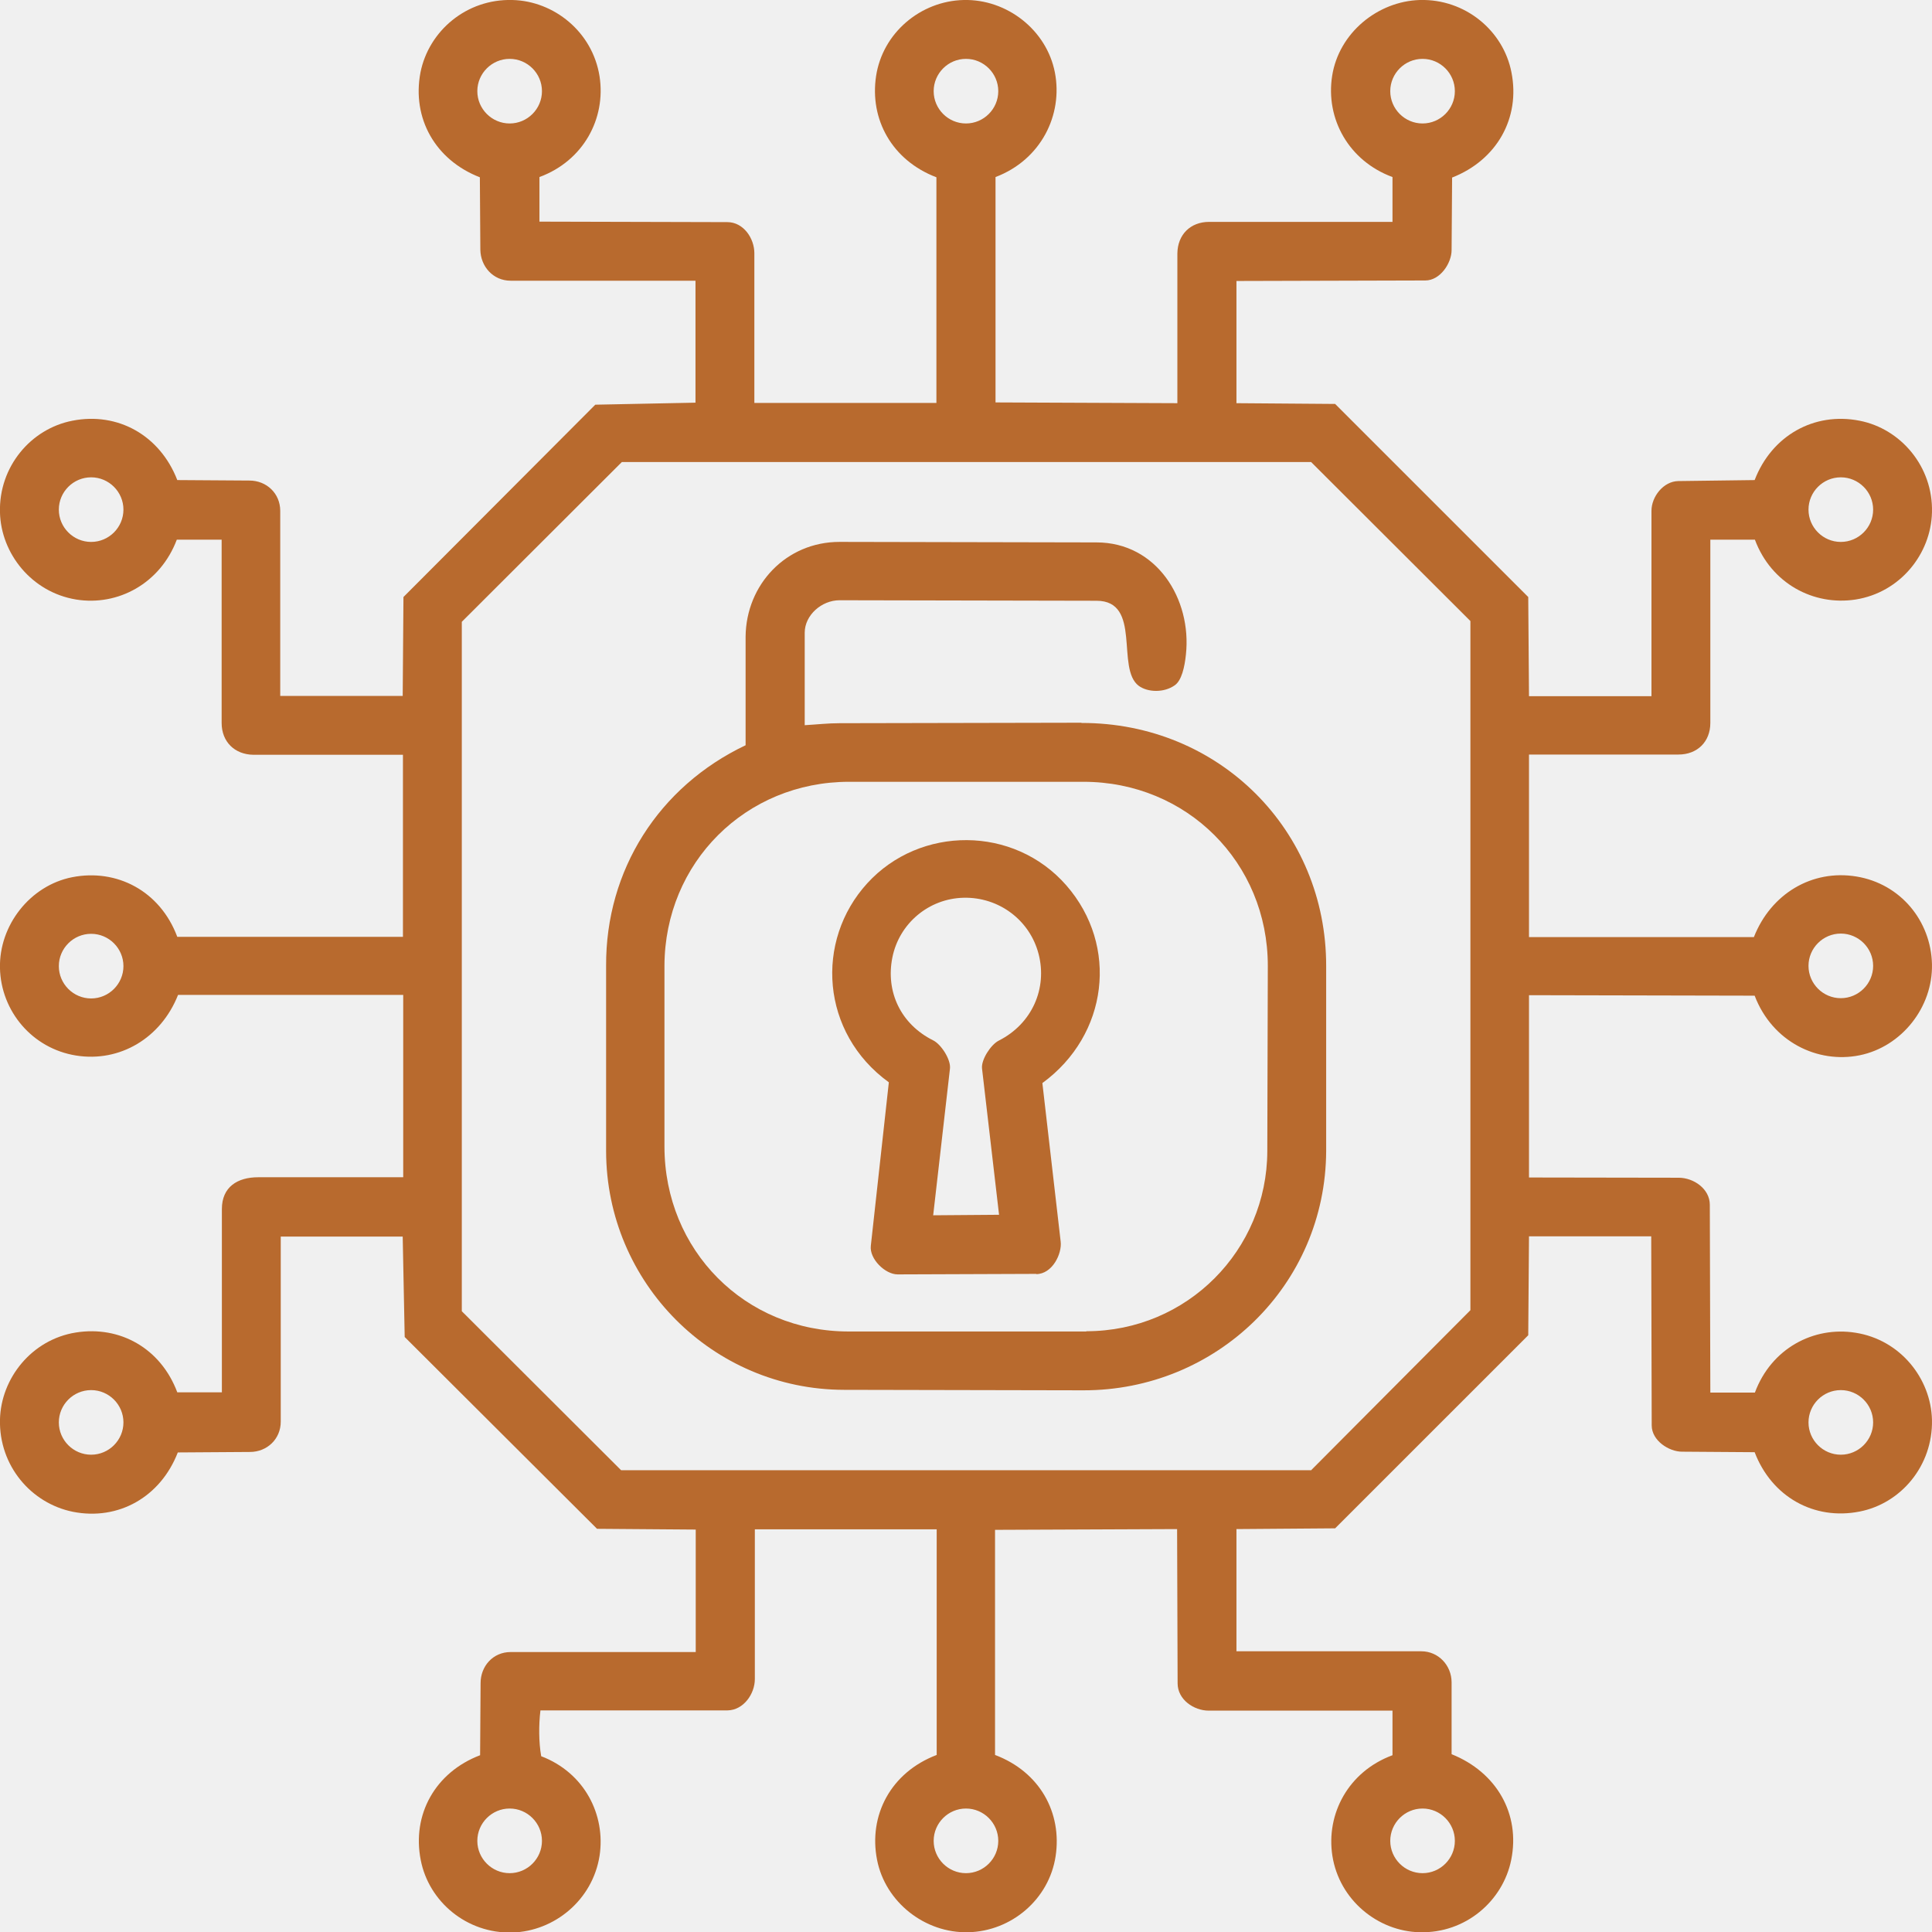
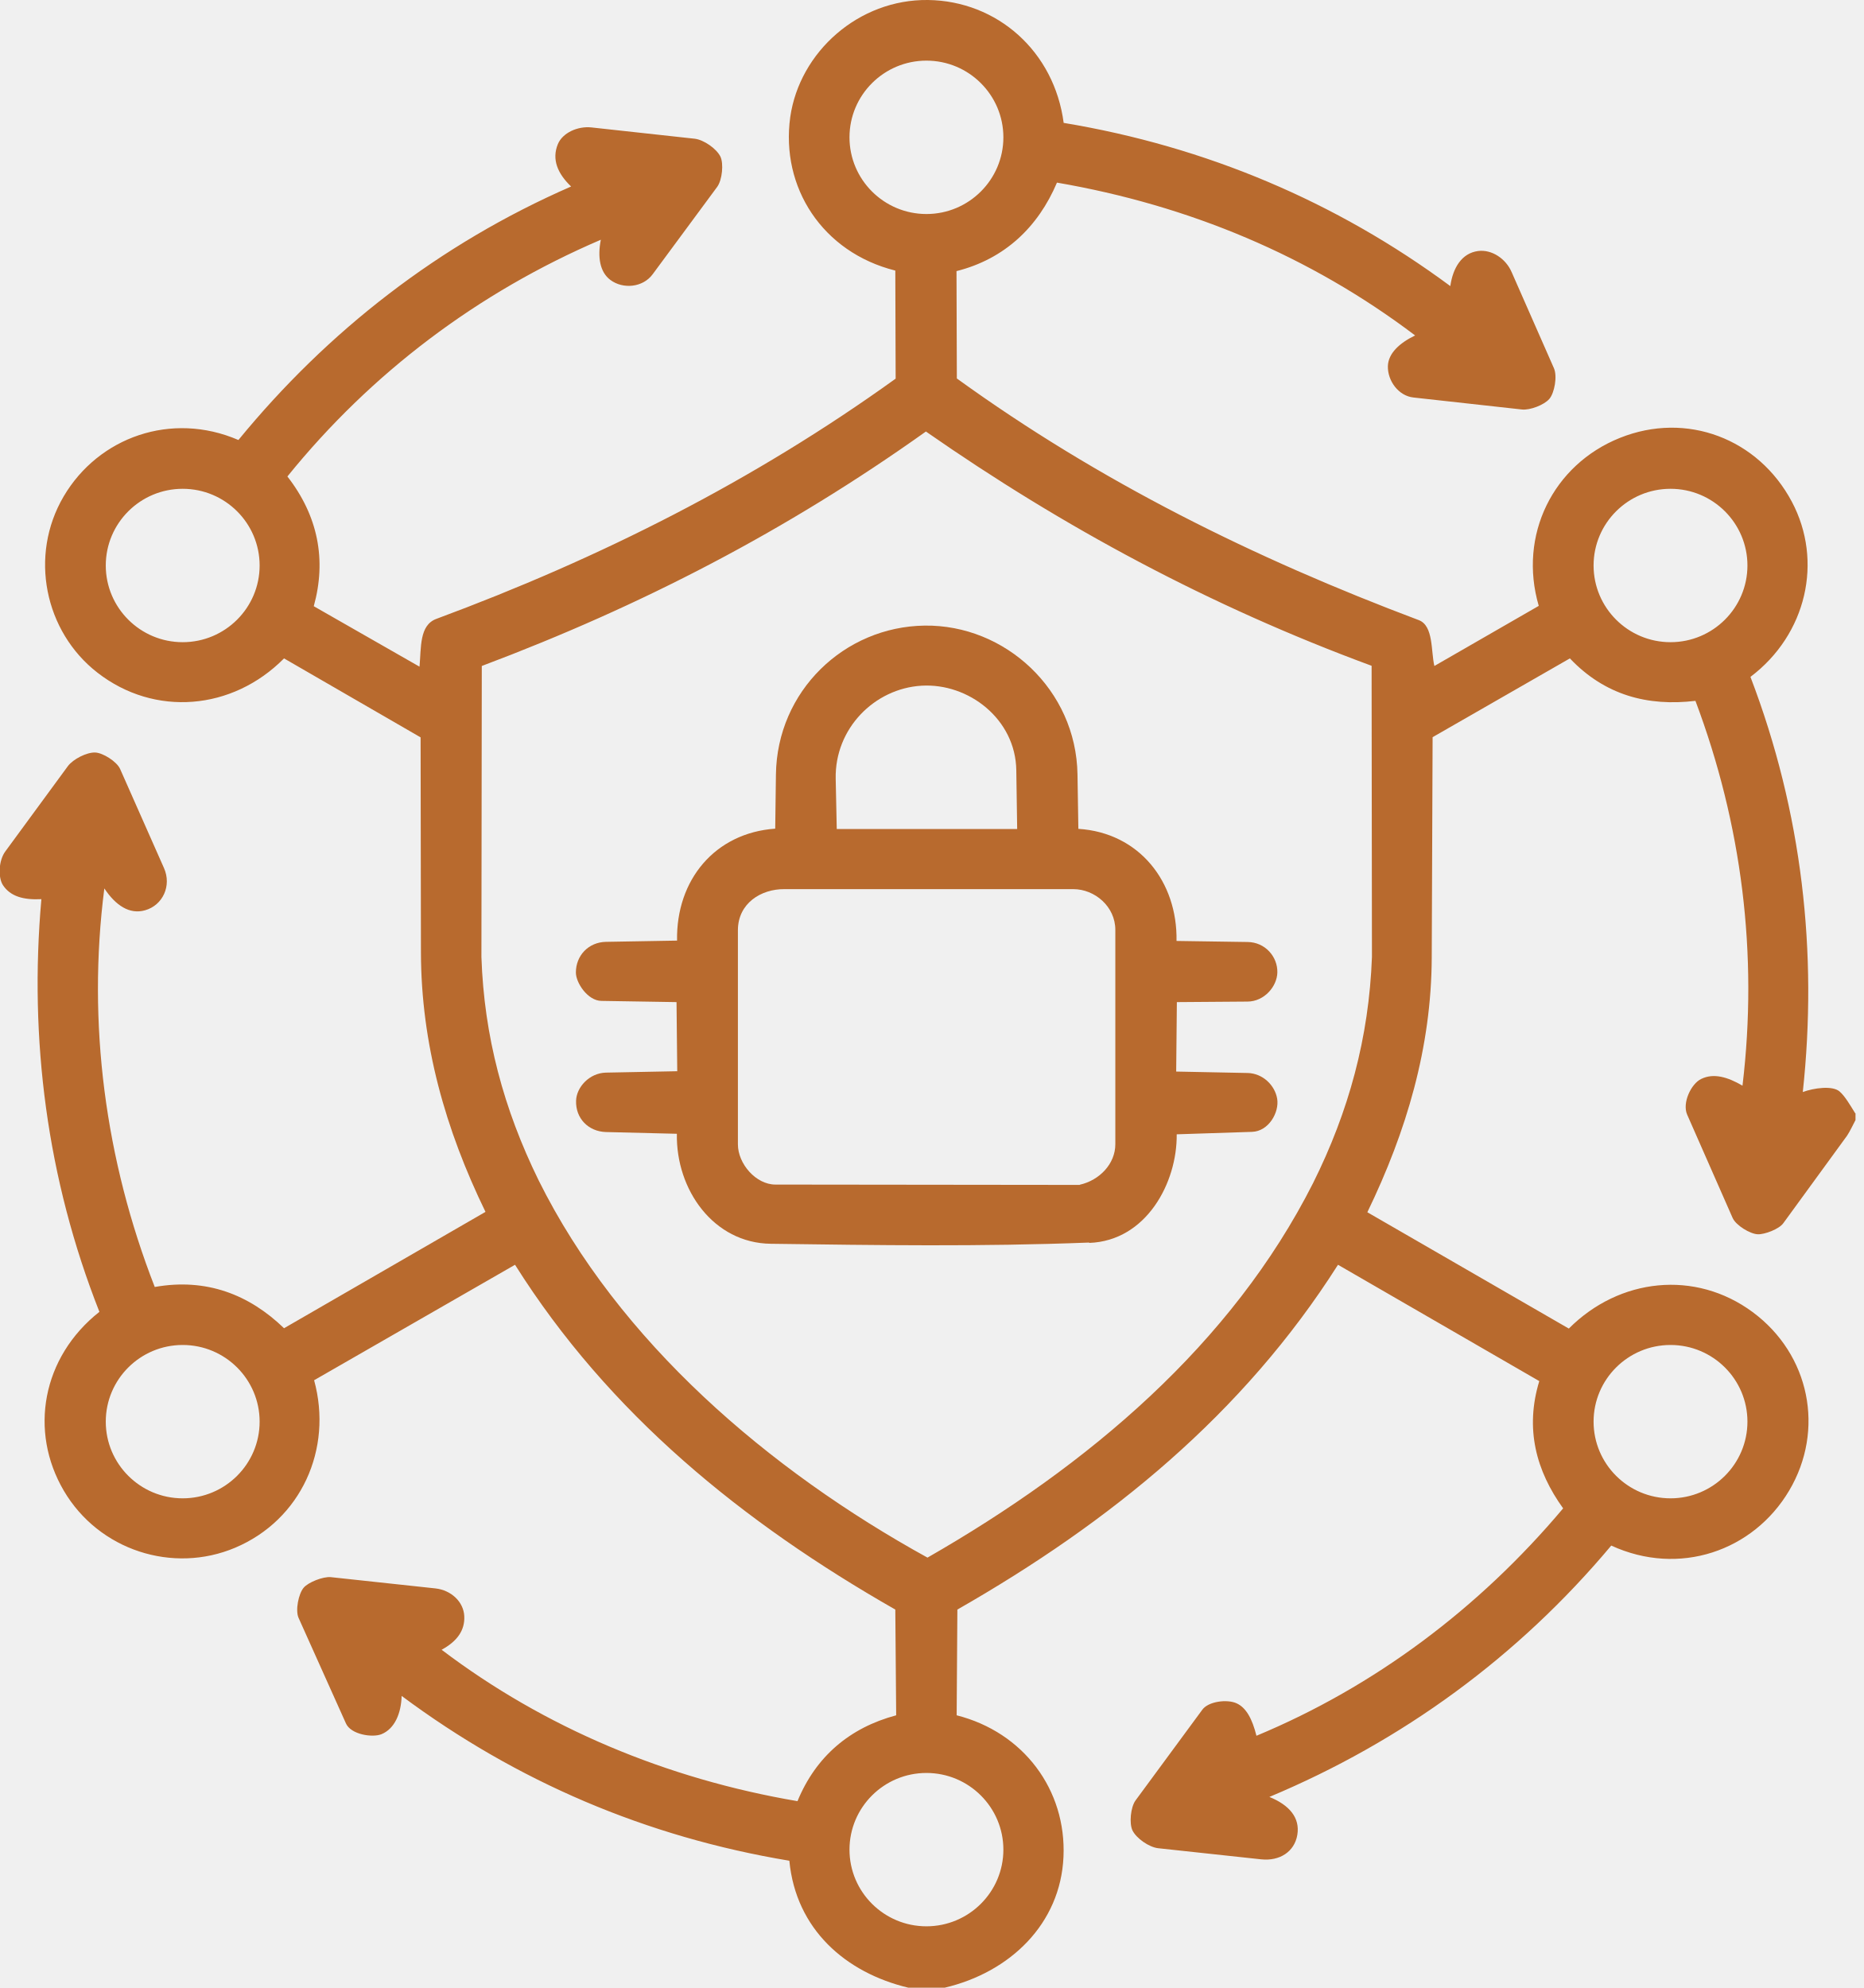
- <svg xmlns="http://www.w3.org/2000/svg" width="64" height="64" viewBox="0 0 64 64" fill="none">
-   <g clip-path="url(#clip0_79_14375)">
-     <path d="M48.086 58.11C49.58 58.708 50.368 60.093 50.061 61.611C49.787 62.971 48.551 64.05 47.024 64.008C45.647 63.975 44.369 62.947 44.137 61.478C43.921 60.085 44.668 58.683 46.128 58.144V56.667H40.039C39.549 56.667 39.01 56.302 39.01 55.763L38.993 50.653L32.962 50.678V58.135C34.455 58.699 35.185 60.06 34.969 61.487C34.754 62.913 33.509 63.975 32.074 64.008C30.639 64.042 29.328 63.013 29.054 61.611C28.764 60.143 29.502 58.716 31.029 58.135V50.661H25.005V55.622C25.005 56.111 24.632 56.65 24.101 56.659H17.903C17.845 57.132 17.845 57.712 17.928 58.177C19.363 58.724 20.069 60.118 19.861 61.478C19.629 62.947 18.36 63.975 16.974 64.017C15.456 64.058 14.203 62.988 13.938 61.619C13.639 60.11 14.419 58.708 15.904 58.144L15.92 55.754C15.92 55.199 16.327 54.726 16.916 54.726H23.047V50.669L19.778 50.644L13.406 44.29L13.34 40.964H9.3V47.094C9.3 47.675 8.843 48.098 8.279 48.098L5.89 48.114C5.317 49.591 3.924 50.379 2.414 50.08C1.028 49.798 -0.034 48.554 -0.001 47.028C0.032 45.651 1.053 44.373 2.513 44.141C3.973 43.908 5.326 44.663 5.873 46.123H7.35V40.051C7.35 39.321 7.864 38.998 8.553 38.998H13.357V32.958H5.898C5.334 34.385 3.973 35.198 2.521 34.966C1.069 34.734 0.032 33.498 -0.001 32.071C-0.034 30.644 1.003 29.333 2.389 29.059C3.865 28.769 5.301 29.507 5.873 31.034H13.348V25.003H8.395C7.773 24.995 7.342 24.572 7.342 23.949V17.877H5.857C5.309 19.329 3.907 20.084 2.521 19.86C1.053 19.619 0.032 18.342 -0.001 16.973C-0.042 15.455 1.028 14.202 2.397 13.937C3.907 13.638 5.301 14.426 5.873 15.903L8.263 15.919C8.827 15.919 9.283 16.342 9.283 16.923V23.053H13.34L13.365 19.777L19.72 13.406L23.039 13.339V9.299H16.916C16.335 9.299 15.92 8.827 15.912 8.271L15.896 5.873C14.419 5.301 13.639 3.916 13.929 2.398C14.203 1.029 15.447 -0.041 16.974 0C18.351 0.033 19.629 1.054 19.861 2.53C20.077 3.924 19.33 5.326 17.87 5.865V7.342L24.093 7.358C24.632 7.358 24.989 7.898 24.989 8.387V13.348H31.02V5.873C29.543 5.309 28.805 3.949 29.021 2.522C29.236 1.095 30.489 0.033 31.924 0C33.36 -0.033 34.671 0.996 34.944 2.398C35.218 3.8 34.488 5.293 32.978 5.865V13.331L39.002 13.356V8.395C39.01 7.773 39.433 7.35 40.055 7.35H46.128V5.865C44.685 5.334 43.905 3.941 44.129 2.514C44.353 1.087 45.639 0.042 47.033 0C48.543 -0.041 49.804 1.021 50.069 2.398C50.368 3.907 49.588 5.301 48.103 5.882L48.086 8.287C48.086 8.71 47.713 9.291 47.215 9.291L40.959 9.308V13.356L44.228 13.381L50.625 19.777L50.65 23.062H54.707V16.923C54.707 16.45 55.105 15.944 55.595 15.936L58.125 15.903C58.689 14.434 60.092 13.638 61.602 13.937C62.962 14.202 64.041 15.455 63.999 16.973C63.966 18.35 62.946 19.627 61.469 19.86C60.075 20.075 58.673 19.329 58.133 17.877H56.657V23.949C56.657 24.572 56.225 24.995 55.603 24.995H50.65V31.042H58.1C58.664 29.607 60.025 28.794 61.494 29.035C62.962 29.275 63.966 30.511 63.999 31.938C64.032 33.365 62.995 34.675 61.602 34.958C60.208 35.24 58.706 34.51 58.125 32.983L50.65 32.967V39.006L55.611 39.014C56.101 39.014 56.64 39.379 56.64 39.91L56.657 46.132H58.133C58.673 44.672 60.075 43.925 61.469 44.149C62.946 44.381 63.966 45.659 63.999 47.036C64.032 48.554 62.97 49.806 61.602 50.072C60.092 50.371 58.689 49.583 58.125 48.106L55.719 48.089C55.288 48.089 54.715 47.724 54.715 47.218L54.699 40.955H50.65L50.625 44.232L44.228 50.628L40.959 50.653V54.701H47.082C47.655 54.701 48.086 55.174 48.086 55.73V58.102V58.11ZM17.953 3.02C17.953 2.431 17.472 1.95 16.883 1.95C16.294 1.95 15.812 2.431 15.812 3.02C15.812 3.609 16.294 4.09 16.883 4.09C17.472 4.09 17.953 3.609 17.953 3.02ZM33.069 3.02C33.069 2.431 32.588 1.95 31.999 1.95C31.41 1.95 30.929 2.431 30.929 3.02C30.929 3.609 31.41 4.09 31.999 4.09C32.588 4.09 33.069 3.609 33.069 3.02ZM48.194 3.02C48.194 2.431 47.713 1.95 47.124 1.95C46.535 1.95 46.054 2.431 46.054 3.02C46.054 3.609 46.535 4.09 47.124 4.09C47.713 4.09 48.194 3.609 48.194 3.02ZM43.424 48.712L48.709 43.402V20.573L43.432 15.305H20.6L15.298 20.598V43.436L20.575 48.703H43.424V48.712ZM4.089 16.882C4.089 16.293 3.608 15.812 3.019 15.812C2.43 15.812 1.949 16.293 1.949 16.882C1.949 17.471 2.43 17.952 3.019 17.952C3.608 17.952 4.089 17.471 4.089 16.882ZM62.05 16.882C62.05 16.293 61.568 15.812 60.979 15.812C60.39 15.812 59.909 16.293 59.909 16.882C59.909 17.471 60.39 17.952 60.979 17.952C61.568 17.952 62.05 17.471 62.05 16.882ZM4.089 32.004C4.089 31.415 3.608 30.934 3.019 30.934C2.43 30.934 1.949 31.415 1.949 32.004C1.949 32.593 2.43 33.075 3.019 33.075C3.608 33.075 4.089 32.593 4.089 32.004ZM62.05 31.996C62.05 31.407 61.568 30.926 60.979 30.926C60.39 30.926 59.909 31.407 59.909 31.996C59.909 32.585 60.39 33.066 60.979 33.066C61.568 33.066 62.05 32.585 62.05 31.996ZM4.089 47.119C4.089 46.53 3.608 46.049 3.019 46.049C2.43 46.049 1.949 46.53 1.949 47.119C1.949 47.708 2.43 48.189 3.019 48.189C3.608 48.189 4.089 47.708 4.089 47.119ZM62.05 47.119C62.05 46.53 61.568 46.049 60.979 46.049C60.39 46.049 59.909 46.53 59.909 47.119C59.909 47.708 60.39 48.189 60.979 48.189C61.568 48.189 62.05 47.708 62.05 47.119ZM17.953 60.981C17.953 60.392 17.472 59.91 16.883 59.91C16.294 59.91 15.812 60.392 15.812 60.981C15.812 61.57 16.294 62.051 16.883 62.051C17.472 62.051 17.953 61.57 17.953 60.981ZM33.069 60.981C33.069 60.392 32.588 59.91 31.999 59.91C31.41 59.91 30.929 60.392 30.929 60.981C30.929 61.57 31.41 62.051 31.999 62.051C32.588 62.051 33.069 61.57 33.069 60.981ZM48.194 60.981C48.194 60.392 47.713 59.91 47.124 59.91C46.535 59.91 46.054 60.392 46.054 60.981C46.054 61.57 46.535 62.051 47.124 62.051C47.713 62.051 48.194 61.57 48.194 60.981Z" fill="#B86A2E" />
-     <path d="M35.825 23.949C40.388 23.941 43.939 27.508 43.931 32.004V38.126C43.914 42.572 40.297 46.065 35.883 46.056L27.96 46.04C23.604 46.032 20.087 42.489 20.078 38.134V31.995C20.062 28.827 21.82 26.056 24.699 24.687V21.087C24.716 19.361 26.044 17.951 27.811 17.951L36.323 17.968C38.314 17.968 39.484 19.843 39.285 21.684C39.243 22.091 39.144 22.547 38.911 22.704C38.555 22.953 38.024 22.937 37.725 22.721C36.953 22.149 37.841 19.901 36.323 19.901L27.811 19.884C27.222 19.884 26.657 20.373 26.657 20.962V24.023C27.064 23.999 27.429 23.957 27.811 23.957L35.825 23.941V23.949ZM35.983 44.099C39.335 44.099 41.973 41.403 41.981 38.134L41.998 31.995C41.998 28.569 39.31 25.898 35.892 25.898H28.126C24.7 25.898 22.02 28.578 22.011 31.995V37.977C22.011 41.411 24.675 44.115 28.126 44.107H35.991L35.983 44.099Z" fill="#B86A2E" />
-     <path d="M34.331 42.199L29.735 42.216C29.32 42.216 28.797 41.701 28.847 41.27L29.444 35.853C27.188 34.219 26.988 31.166 28.731 29.258C30.473 27.35 33.584 27.334 35.327 29.333C37.069 31.332 36.712 34.285 34.53 35.878L35.136 41.129C35.185 41.527 34.862 42.207 34.323 42.207L34.331 42.199ZM33.095 40.241L32.531 35.397C32.497 35.106 32.821 34.609 33.078 34.476C34.198 33.912 34.696 32.734 34.406 31.606C34.115 30.477 33.087 29.714 31.925 29.739C30.763 29.764 29.784 30.594 29.56 31.722C29.336 32.85 29.834 33.928 30.921 34.468C31.178 34.6 31.502 35.098 31.469 35.397L30.913 40.258L33.095 40.241Z" fill="#B86A2E" />
+ <svg xmlns="http://www.w3.org/2000/svg" width="60" height="64" viewBox="0 0 60 64" fill="none">
+   <g clip-path="url(#clip0_79_14389)">
+     <path d="M59.733 35.842V36.058C59.682 36.154 59.54 36.449 59.46 36.563L57.41 39.377C57.273 39.571 56.801 39.746 56.584 39.735C56.34 39.724 55.884 39.451 55.776 39.207L54.313 35.882C54.148 35.502 54.444 34.889 54.763 34.736C55.167 34.537 55.617 34.673 56.095 34.951C56.602 30.712 56.072 26.53 54.58 22.563C53.037 22.745 51.665 22.382 50.538 21.196L46.119 23.732L46.091 30.826C46.08 33.714 45.282 36.415 44.018 39.026L50.504 42.771C52.132 41.137 54.575 40.876 56.419 42.238C58.264 43.6 58.754 46.034 57.598 47.986C56.442 49.938 54.051 50.761 51.87 49.757C48.875 53.332 45.146 56.056 40.864 57.849C41.507 58.11 41.855 58.519 41.764 59.069C41.672 59.619 41.189 59.92 40.602 59.858L37.283 59.5C36.987 59.466 36.582 59.182 36.457 58.927C36.349 58.706 36.394 58.178 36.559 57.957L38.706 55.04C38.9 54.773 39.503 54.694 39.811 54.836C40.118 54.977 40.312 55.335 40.448 55.88C44.24 54.302 47.605 51.788 50.321 48.559C49.45 47.351 49.086 45.994 49.553 44.462L43.073 40.717C40.016 45.529 35.745 49.002 30.82 51.817L30.797 55.221C32.95 55.766 34.333 57.622 34.236 59.778C34.14 61.935 32.517 63.495 30.416 63.989H29.237C27.222 63.507 25.622 62.111 25.411 59.903C20.805 59.137 16.637 57.355 12.93 54.597C12.913 55.159 12.708 55.653 12.281 55.829C11.985 55.948 11.296 55.84 11.137 55.483L9.611 52.083C9.503 51.839 9.611 51.306 9.776 51.113C9.924 50.937 10.402 50.75 10.647 50.773L14.018 51.136C14.525 51.192 14.923 51.567 14.946 52.027C14.969 52.486 14.718 52.838 14.217 53.111C17.531 55.624 21.465 57.27 25.673 57.985C26.265 56.544 27.358 55.619 28.85 55.221L28.822 51.817C23.908 49.013 19.598 45.512 16.58 40.717L10.112 44.434C10.721 46.653 9.691 48.928 7.573 49.825C5.563 50.676 3.183 49.91 2.055 47.992C0.928 46.074 1.355 43.69 3.2 42.232C1.509 37.947 0.934 33.453 1.332 28.947C0.751 28.976 0.336 28.857 0.097 28.499C-0.068 28.249 -0.046 27.705 0.171 27.41L2.186 24.663C2.357 24.436 2.795 24.215 3.063 24.226C3.308 24.232 3.758 24.515 3.866 24.754L5.278 27.943C5.534 28.516 5.238 29.146 4.669 29.305C4.173 29.447 3.724 29.152 3.359 28.601C2.801 32.942 3.388 37.346 4.982 41.432C6.644 41.137 8.022 41.676 9.144 42.76L15.629 39.014C14.337 36.359 13.557 33.606 13.551 30.661L13.54 23.738L9.144 21.196C7.481 22.875 4.976 23.085 3.137 21.655C1.435 20.333 0.928 17.887 2.05 15.98C3.171 14.074 5.517 13.234 7.675 14.165C10.55 10.658 14.132 7.86 18.385 6.004C17.947 5.584 17.759 5.13 17.958 4.642C18.106 4.279 18.596 4.052 19.046 4.103L22.365 4.466C22.655 4.5 23.065 4.784 23.191 5.04C23.299 5.261 23.253 5.789 23.088 6.016L21.01 8.83C20.697 9.256 20.059 9.318 19.649 9.012C19.307 8.757 19.233 8.268 19.342 7.718C15.384 9.415 11.951 12.002 9.252 15.339C10.237 16.605 10.516 18.018 10.101 19.516L13.505 21.462C13.562 20.849 13.494 20.129 14.046 19.924C19.325 17.967 24.261 15.481 28.833 12.19L28.822 8.711C26.47 8.121 25.126 6.027 25.44 3.768C25.741 1.669 27.643 -0.028 29.875 0C32.107 0.029 33.94 1.657 34.242 3.956C38.82 4.716 43.016 6.492 46.689 9.21C46.774 8.609 47.065 8.149 47.583 8.081C48.021 8.024 48.477 8.325 48.664 8.762L50.025 11.855C50.139 12.116 50.042 12.649 49.877 12.842C49.712 13.035 49.257 13.211 48.995 13.183L45.504 12.797C45.02 12.746 44.667 12.258 44.679 11.787C44.69 11.373 45.06 11.038 45.556 10.799C42.174 8.24 38.279 6.611 34.026 5.879C33.422 7.304 32.346 8.337 30.792 8.728L30.803 12.184C35.392 15.504 40.38 17.972 45.675 19.964C46.154 20.146 46.062 20.969 46.176 21.44L49.536 19.505C48.87 17.229 49.997 14.959 52.149 14.097C54.301 13.234 56.607 14.125 57.683 16.151C58.697 18.058 58.162 20.424 56.351 21.791C58.019 26.15 58.52 30.672 58.036 35.156C58.389 35.025 58.993 34.94 59.221 35.139C59.397 35.292 59.562 35.581 59.722 35.837L59.733 35.842ZM32.301 4.421C32.301 3.059 31.19 1.952 29.824 1.952C28.457 1.952 27.347 3.059 27.347 4.421C27.347 5.783 28.457 6.89 29.824 6.89C31.19 6.89 32.301 5.783 32.301 4.421ZM29.852 50.148C35.051 47.169 39.651 43.27 42.27 38.089C43.42 35.785 44.07 33.402 44.166 30.809L44.155 21.434C38.94 19.51 34.231 16.974 29.807 13.892C25.314 17.093 20.64 19.51 15.51 21.44L15.498 30.809C15.584 33.368 16.216 35.706 17.337 37.993C19.917 43.191 24.745 47.328 29.864 50.148H29.852ZM8.358 18.205C8.358 16.843 7.248 15.736 5.881 15.736C4.515 15.736 3.405 16.843 3.405 18.205C3.405 19.567 4.515 20.674 5.881 20.674C7.248 20.674 8.358 19.567 8.358 18.205ZM56.254 18.205C56.254 16.843 55.144 15.736 53.778 15.736C52.411 15.736 51.301 16.843 51.301 18.205C51.301 19.567 52.411 20.674 53.778 20.674C55.144 20.674 56.254 19.567 56.254 18.205ZM8.358 45.767C8.358 44.405 7.248 43.299 5.881 43.299C4.515 43.299 3.405 44.405 3.405 45.767C3.405 47.129 4.515 48.236 5.881 48.236C7.248 48.236 8.358 47.129 8.358 45.767ZM56.254 45.767C56.254 44.405 55.144 43.299 53.778 43.299C52.411 43.299 51.301 44.405 51.301 45.767C51.301 47.129 52.411 48.236 53.778 48.236C55.144 48.236 56.254 47.129 56.254 45.767ZM32.301 59.546C32.301 58.184 31.19 57.077 29.824 57.077C28.457 57.077 27.347 58.184 27.347 59.546C27.347 60.908 28.457 62.014 29.824 62.014C31.19 62.014 32.301 60.908 32.301 59.546Z" fill="#B86A2E" />
+     <path d="M35.057 40.002C31.549 40.138 28.236 40.087 24.814 40.041C22.969 40.019 21.756 38.299 21.79 36.5L19.507 36.444C18.938 36.427 18.528 36.001 18.545 35.439C18.556 35.002 18.972 34.543 19.507 34.531L21.802 34.486L21.779 32.261L19.359 32.222C18.921 32.216 18.539 31.643 18.539 31.308C18.539 30.763 18.943 30.332 19.507 30.321L21.796 30.281C21.762 28.323 23.02 26.814 24.956 26.677L24.979 24.935C25.013 22.251 27.177 20.174 29.767 20.14C32.358 20.106 34.647 22.206 34.687 24.935L34.715 26.683C36.679 26.808 37.909 28.391 37.875 30.292L40.164 30.326C40.722 30.332 41.132 30.792 41.121 31.308C41.109 31.762 40.699 32.239 40.164 32.244L37.886 32.261L37.864 34.497L40.164 34.543C40.648 34.554 41.041 34.934 41.115 35.371C41.189 35.808 40.842 36.421 40.306 36.438L37.881 36.517C37.898 38.078 36.901 39.945 35.068 40.013L35.057 40.002ZM32.745 26.683L32.717 24.799C32.694 23.148 31.179 21.984 29.665 22.075C28.15 22.166 26.869 23.454 26.903 25.071L26.937 26.689H32.745V26.683ZM34.761 38.14C35.393 37.998 35.905 37.471 35.905 36.835V29.935C35.905 29.186 35.245 28.624 34.55 28.624H25.252C24.5 28.618 23.76 29.078 23.755 29.94V36.841C23.755 37.465 24.335 38.135 24.962 38.135L34.761 38.146V38.14Z" fill="#B86A2E" />
  </g>
  <defs>
-     <clipPath id="clip0_79_14375">
-       <rect width="64" height="64" fill="white" />
+     <clipPath id="clip0_79_14389">
+       <rect width="59.733" height="64" fill="white" />
    </clipPath>
  </defs>
</svg>
